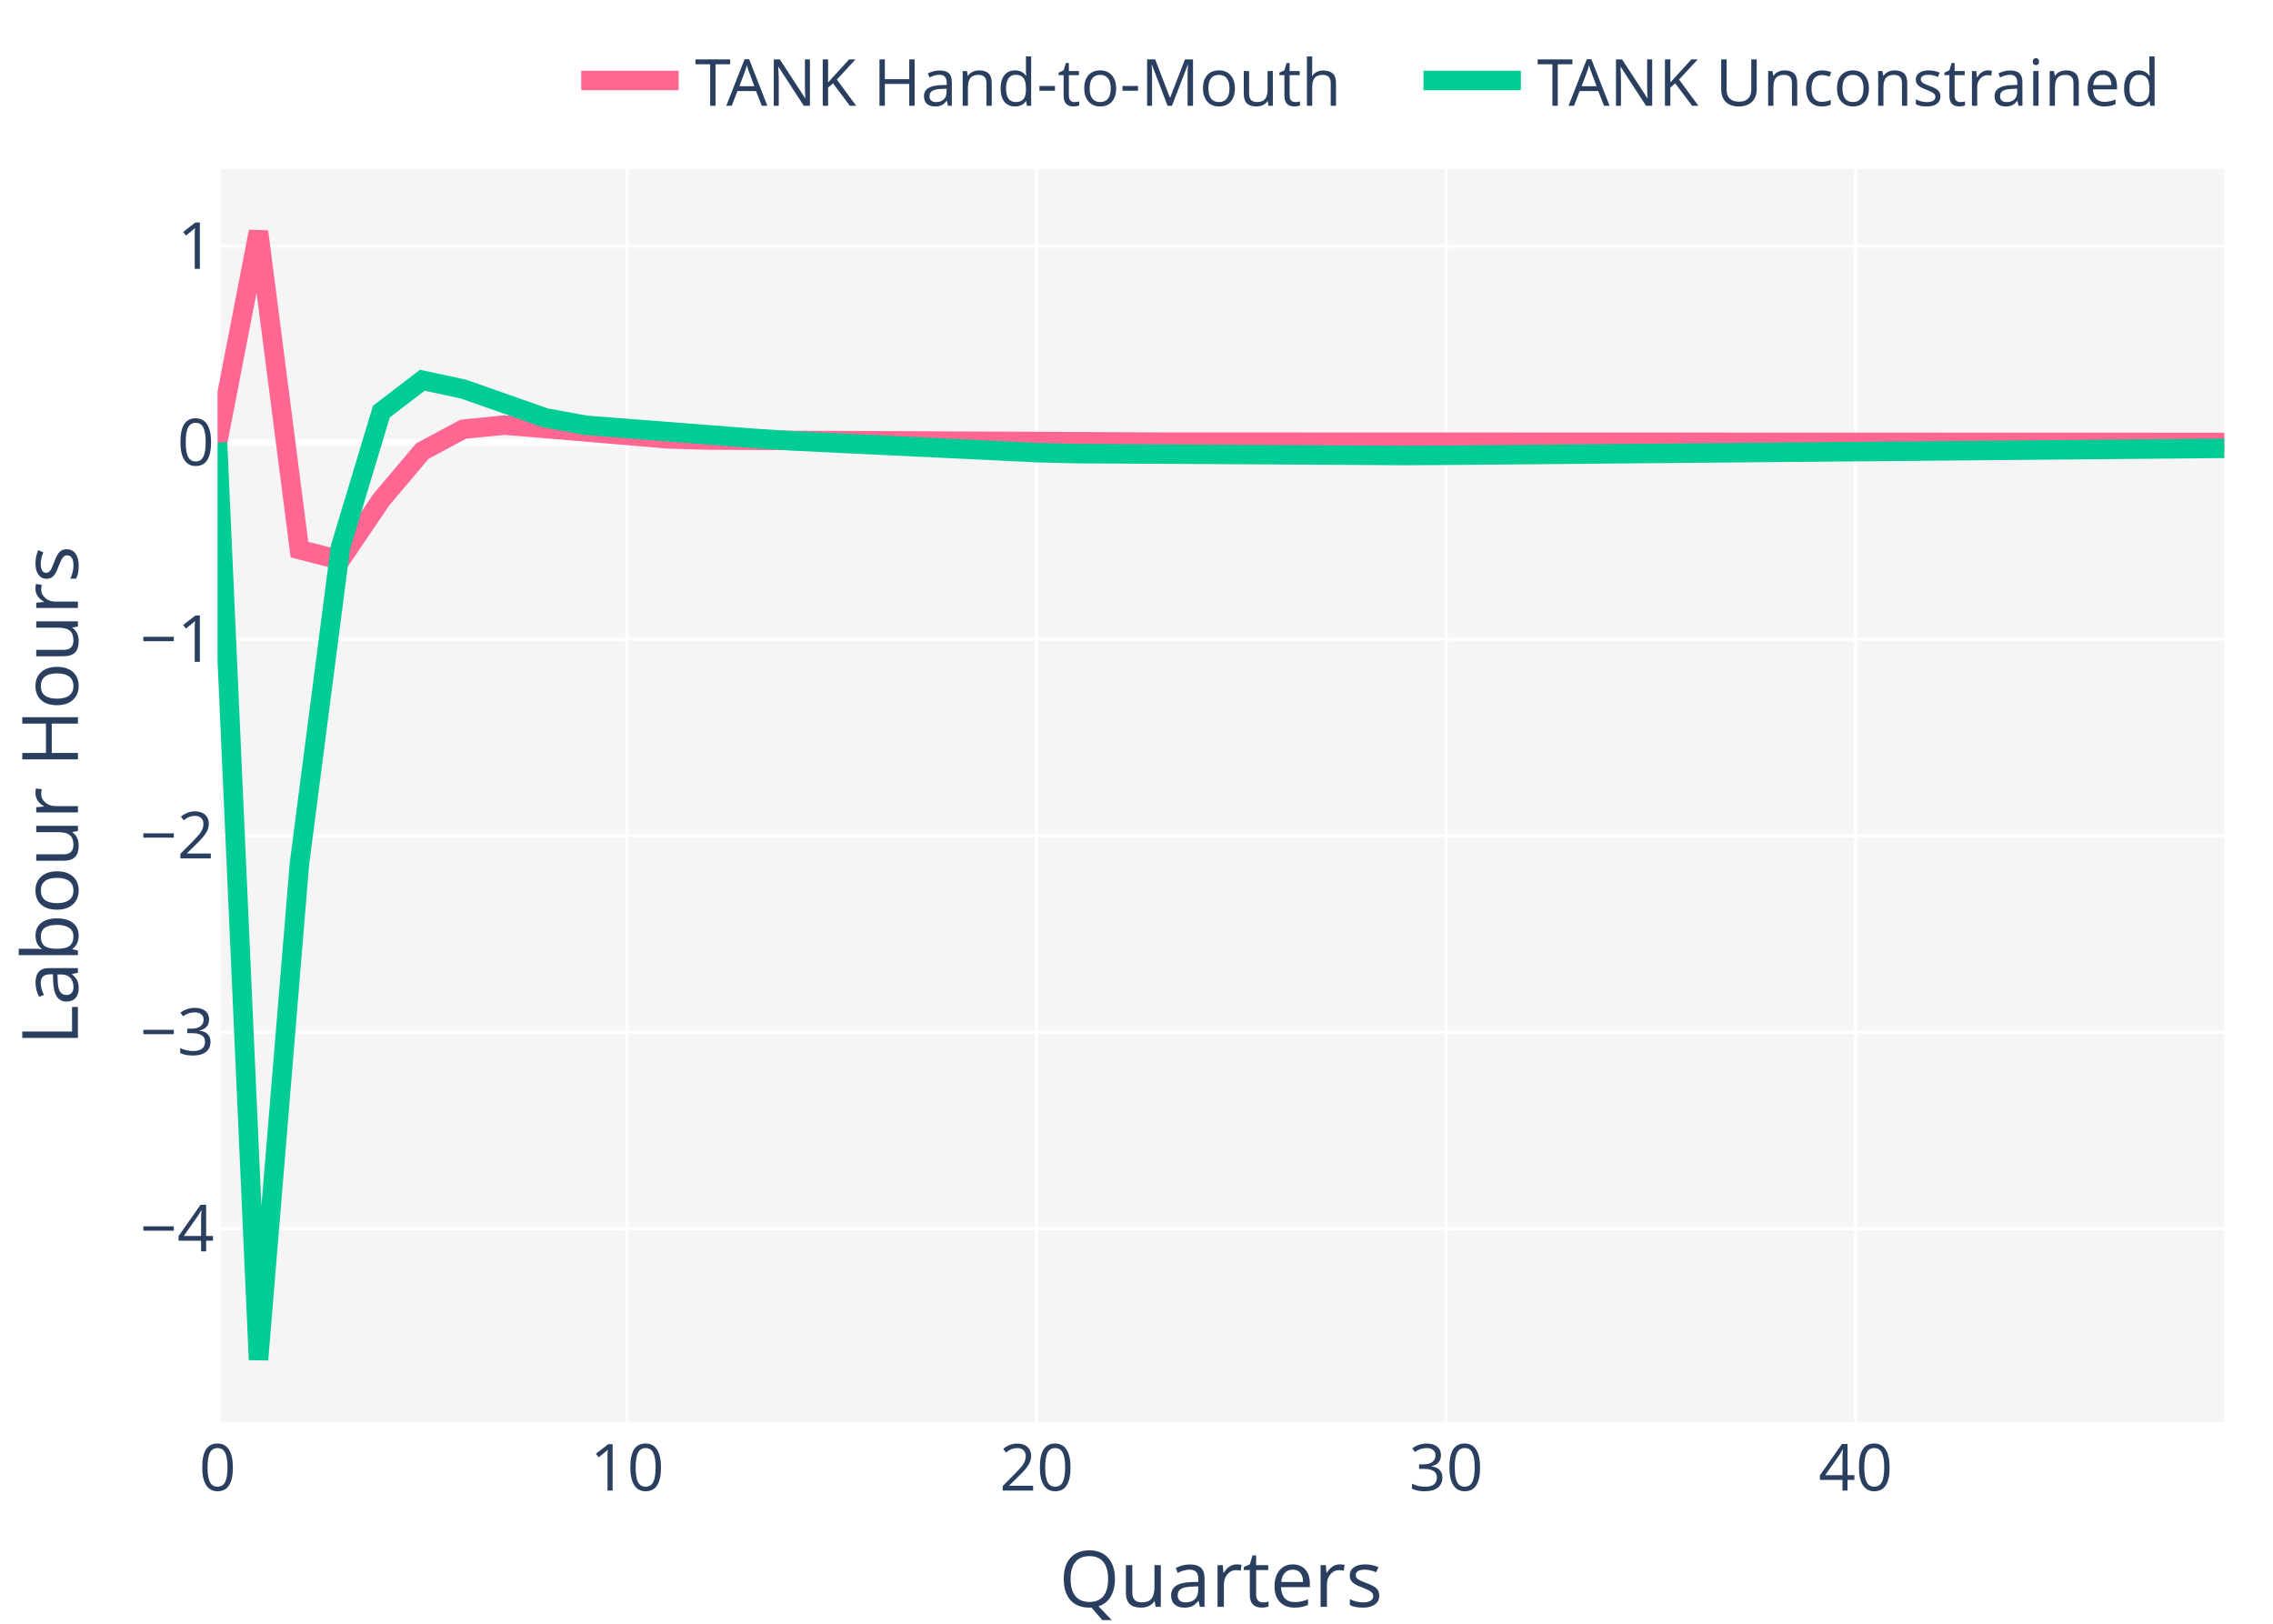
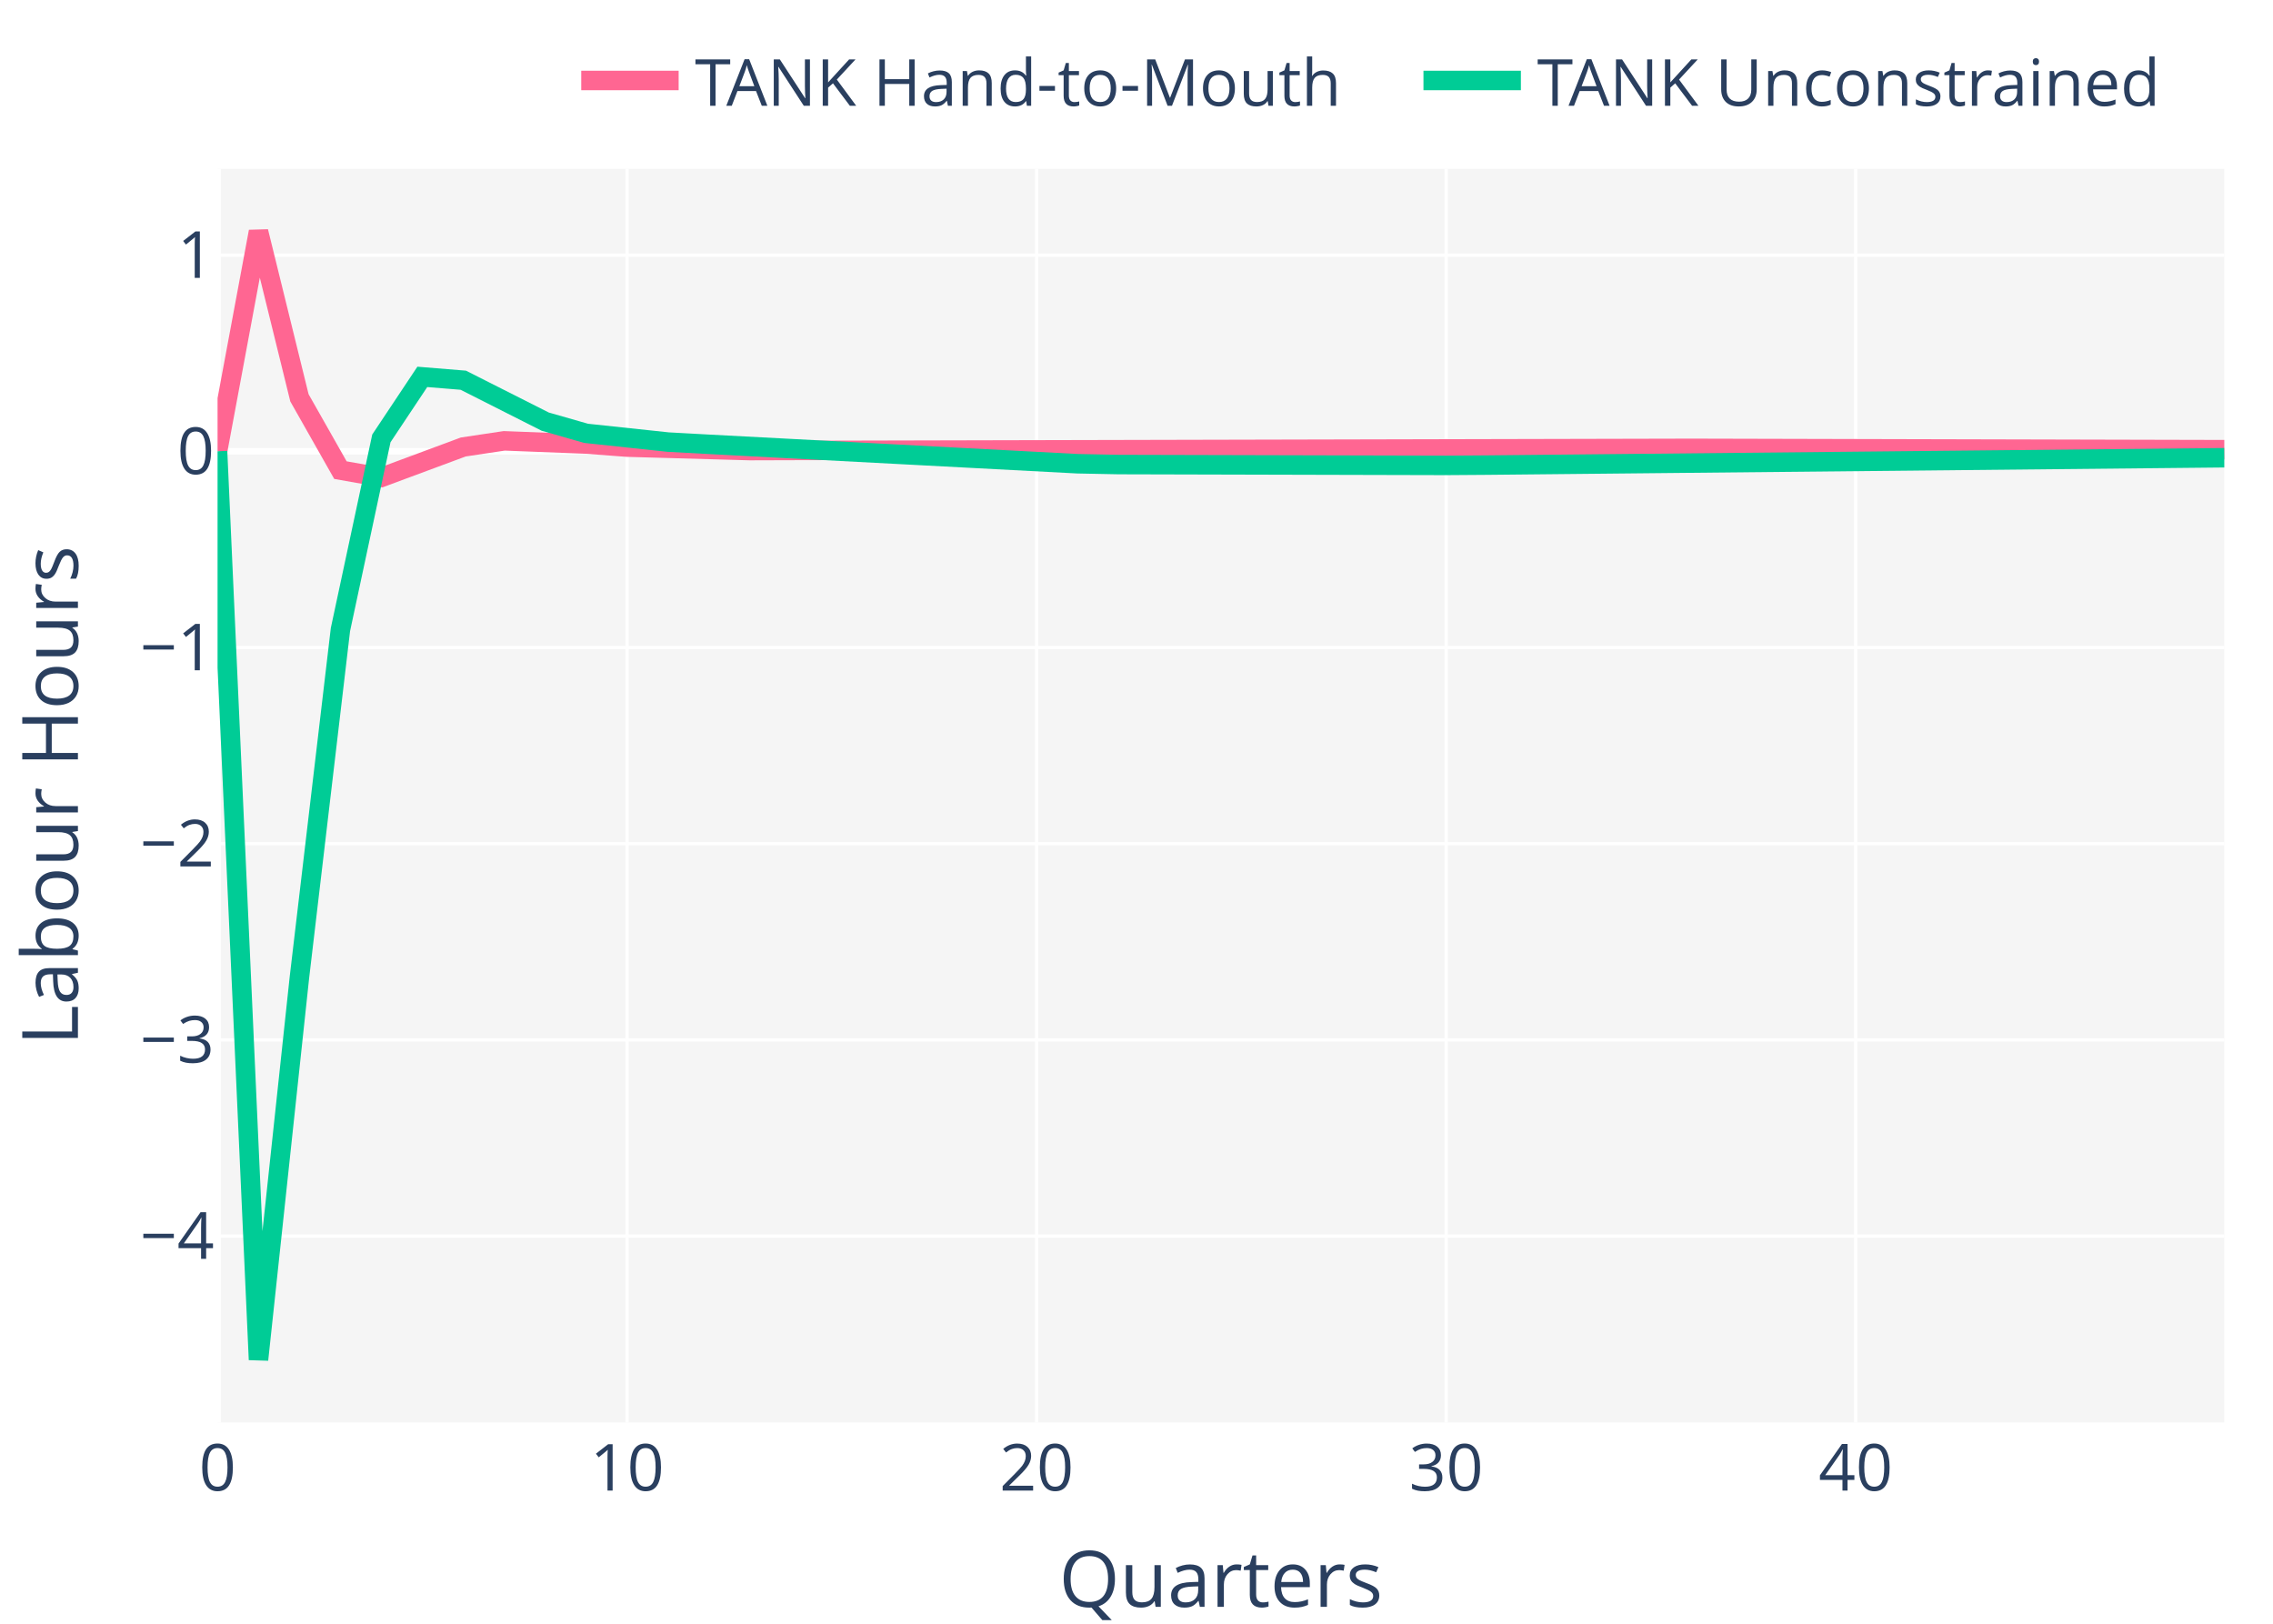
<svg xmlns="http://www.w3.org/2000/svg" class="main-svg" width="700" height="500" style="" viewBox="0 0 700 500">
  <rect x="0" y="0" width="700" height="500" style="fill: rgb(255, 255, 255); fill-opacity: 1;" />
-   <defs id="defs-b4a60c">
+   <defs id="defs-e765af">
    <g class="clips">
-       <clipPath id="clipb4a60cxyplot" class="plotclip">
+       <clipPath id="clipe765afxyplot" class="plotclip">
        <rect width="618" height="386" />
      </clipPath>
-       <clipPath class="axesclip" id="clipb4a60cx">
+       <clipPath class="axesclip" id="clipe765afx">
        <rect x="67" y="0" width="618" height="500" />
      </clipPath>
-       <clipPath class="axesclip" id="clipb4a60cy">
+       <clipPath class="axesclip" id="clipe765afy">
        <rect x="0" y="52" width="700" height="386" />
      </clipPath>
-       <clipPath class="axesclip" id="clipb4a60cxy">
+       <clipPath class="axesclip" id="clipe765afxy">
        <rect x="67" y="52" width="618" height="386" />
      </clipPath>
    </g>
    <g class="gradients" />
    <g class="patterns" />
  </defs>
  <g class="bglayer">
    <rect class="bg" x="67" y="52" width="618" height="386" style="fill: rgb(245, 245, 245); fill-opacity: 1; stroke-width: 0;" />
  </g>
  <g class="layer-below">
    <g class="imagelayer" />
    <g class="shapelayer" />
  </g>
  <g class="cartesianlayer">
    <g class="subplot xy">
      <g class="layer-subplot">
        <g class="shapelayer" />
        <g class="imagelayer" />
      </g>
      <g class="minor-gridlayer">
        <g class="x" />
        <g class="y" />
      </g>
      <g class="gridlayer">
        <g class="x">
          <path class="xgrid crisp" transform="translate(193.12,0)" d="M0,52v386" style="stroke: rgb(255, 255, 255); stroke-opacity: 1; stroke-width: 1px;" />
          <path class="xgrid crisp" transform="translate(319.24,0)" d="M0,52v386" style="stroke: rgb(255, 255, 255); stroke-opacity: 1; stroke-width: 1px;" />
          <path class="xgrid crisp" transform="translate(445.37,0)" d="M0,52v386" style="stroke: rgb(255, 255, 255); stroke-opacity: 1; stroke-width: 1px;" />
          <path class="xgrid crisp" transform="translate(571.49,0)" d="M0,52v386" style="stroke: rgb(255, 255, 255); stroke-opacity: 1; stroke-width: 1px;" />
        </g>
        <g class="y">
-           <path class="ygrid crisp" transform="translate(0,378.34)" d="M67,0h618" style="stroke: rgb(255, 255, 255); stroke-opacity: 1; stroke-width: 1px;" />
-           <path class="ygrid crisp" transform="translate(0,317.83)" d="M67,0h618" style="stroke: rgb(255, 255, 255); stroke-opacity: 1; stroke-width: 1px;" />
-           <path class="ygrid crisp" transform="translate(0,257.32)" d="M67,0h618" style="stroke: rgb(255, 255, 255); stroke-opacity: 1; stroke-width: 1px;" />
-           <path class="ygrid crisp" transform="translate(0,196.81)" d="M67,0h618" style="stroke: rgb(255, 255, 255); stroke-opacity: 1; stroke-width: 1px;" />
-           <path class="ygrid crisp" transform="translate(0,75.79)" d="M67,0h618" style="stroke: rgb(255, 255, 255); stroke-opacity: 1; stroke-width: 1px;" />
+           <path class="ygrid crisp" transform="translate(0,380.63)" d="M67,0h618" style="stroke: rgb(255, 255, 255); stroke-opacity: 1; stroke-width: 1px;" />
+           <path class="ygrid crisp" transform="translate(0,320.21)" d="M67,0h618" style="stroke: rgb(255, 255, 255); stroke-opacity: 1; stroke-width: 1px;" />
+           <path class="ygrid crisp" transform="translate(0,259.8)" d="M67,0h618" style="stroke: rgb(255, 255, 255); stroke-opacity: 1; stroke-width: 1px;" />
+           <path class="ygrid crisp" transform="translate(0,199.39)" d="M67,0h618" style="stroke: rgb(255, 255, 255); stroke-opacity: 1; stroke-width: 1px;" />
+           <path class="ygrid crisp" transform="translate(0,78.56)" d="M67,0h618" style="stroke: rgb(255, 255, 255); stroke-opacity: 1; stroke-width: 1px;" />
        </g>
      </g>
      <g class="zerolinelayer">
        <path class="xzl zl crisp" transform="translate(67,0)" d="M0,52v386" style="stroke: rgb(255, 255, 255); stroke-opacity: 1; stroke-width: 2px;" />
-         <path class="yzl zl crisp" transform="translate(0,136.3)" d="M67,0h618" style="stroke: rgb(255, 255, 255); stroke-opacity: 1; stroke-width: 2px;" />
+         <path class="yzl zl crisp" transform="translate(0,138.97)" d="M67,0h618" style="stroke: rgb(255, 255, 255); stroke-opacity: 1; stroke-width: 2px;" />
      </g>
      <path class="xlines-below" />
      <path class="ylines-below" />
      <g class="overlines-below" />
      <g class="xaxislayer-below" />
      <g class="yaxislayer-below" />
      <g class="overaxes-below" />
-       <g class="plot" transform="translate(67,52)" clip-path="url(#clipb4a60cxyplot)">
+       <g class="plot" transform="translate(67,52)" clip-path="url(#clipe765afxyplot)">
        <g class="scatterlayer mlayer">
-           <g class="trace scatter trace862b8b" style="stroke-miterlimit: 2; opacity: 1;">
+           <g class="trace scatter trace1fadd6" style="stroke-miterlimit: 2; opacity: 1;">
            <g class="fills" />
            <g class="errorbars" />
            <g class="lines">
-               <path class="js-line" d="M0,84.3L12.61,19.3L25.22,117.24L37.84,120.47L50.45,101.85L63.06,86.92L75.67,80.16L88.29,78.9L100.9,79.94L138.73,83.15L151.35,83.5L290.08,84.14L302.69,84.15L618,84.24" style="vector-effect: non-scaling-stroke; fill: none; stroke: rgb(255, 102, 146); stroke-opacity: 1; stroke-width: 6px; opacity: 1;" />
+               <path class="js-line" d="M0,86.97L12.61,19.3L25.22,70.51L37.84,92.77L50.45,95L75.67,85.64L88.29,83.75L113.51,84.73L126.12,85.68L163.96,86.75L176.57,86.71L454.04,86.07L466.65,86.1L618,86.47" style="vector-effect: non-scaling-stroke; fill: none; stroke: rgb(255, 102, 146); stroke-opacity: 1; stroke-width: 6px; opacity: 1;" />
            </g>
            <g class="points" />
            <g class="text" />
          </g>
-           <g class="trace scatter trace3bd7b9" style="stroke-miterlimit: 2; opacity: 1;">
+           <g class="trace scatter traced55243" style="stroke-miterlimit: 2; opacity: 1;">
            <g class="fills" />
            <g class="errorbars" />
            <g class="lines">
-               <path class="js-line" d="M0,84.3L12.61,366.7L25.22,213.94L37.84,116.58L50.45,74.74L63.06,65.09L75.67,67.8L100.9,76.66L113.51,78.97L163.96,82.89L176.57,83.74L252.24,87.37L264.86,87.68L365.76,88.26L378.37,88.19L618,86.05" style="vector-effect: non-scaling-stroke; fill: none; stroke: rgb(0, 204, 150); stroke-opacity: 1; stroke-width: 6px; opacity: 1;" />
+               <path class="js-line" d="M0,86.97L12.61,366.7L25.22,248.89L37.84,141.88L50.45,82.99L63.06,64.05L75.67,65.08L100.9,77.83L113.51,81.44L138.73,84.13L151.35,84.82L264.86,90.8L277.47,91.05L378.37,91.31L390.98,91.22L618,88.95" style="vector-effect: non-scaling-stroke; fill: none; stroke: rgb(0, 204, 150); stroke-opacity: 1; stroke-width: 6px; opacity: 1;" />
            </g>
            <g class="points" />
            <g class="text" />
          </g>
        </g>
      </g>
      <g class="overplot" />
      <path class="xlines-above crisp" d="M0,0" style="fill: none;" />
      <path class="ylines-above crisp" d="M0,0" style="fill: none;" />
      <g class="overlines-above" />
      <g class="xaxislayer-above">
        <g class="xtick">
          <text text-anchor="middle" x="0" y="459" transform="translate(67,0)" style="font-family: 'Open Sans', verdana, arial, sans-serif; font-size: 20px; fill: rgb(42, 63, 95); fill-opacity: 1; white-space: pre; opacity: 1;">0</text>
        </g>
        <g class="xtick">
          <text text-anchor="middle" x="0" y="459" style="font-family: 'Open Sans', verdana, arial, sans-serif; font-size: 20px; fill: rgb(42, 63, 95); fill-opacity: 1; white-space: pre; opacity: 1;" transform="translate(193.12,0)">10</text>
        </g>
        <g class="xtick">
          <text text-anchor="middle" x="0" y="459" style="font-family: 'Open Sans', verdana, arial, sans-serif; font-size: 20px; fill: rgb(42, 63, 95); fill-opacity: 1; white-space: pre; opacity: 1;" transform="translate(319.24,0)">20</text>
        </g>
        <g class="xtick">
          <text text-anchor="middle" x="0" y="459" style="font-family: 'Open Sans', verdana, arial, sans-serif; font-size: 20px; fill: rgb(42, 63, 95); fill-opacity: 1; white-space: pre; opacity: 1;" transform="translate(445.37,0)">30</text>
        </g>
        <g class="xtick">
          <text text-anchor="middle" x="0" y="459" style="font-family: 'Open Sans', verdana, arial, sans-serif; font-size: 20px; fill: rgb(42, 63, 95); fill-opacity: 1; white-space: pre; opacity: 1;" transform="translate(571.49,0)">40</text>
        </g>
      </g>
      <g class="yaxislayer-above">
        <g class="ytick">
-           <text text-anchor="end" x="66" y="7" transform="translate(0,378.34)" style="font-family: 'Open Sans', verdana, arial, sans-serif; font-size: 20px; fill: rgb(42, 63, 95); fill-opacity: 1; white-space: pre; opacity: 1;">−4</text>
+           <text text-anchor="end" x="66" y="7" transform="translate(0,380.63)" style="font-family: 'Open Sans', verdana, arial, sans-serif; font-size: 20px; fill: rgb(42, 63, 95); fill-opacity: 1; white-space: pre; opacity: 1;">−4</text>
        </g>
        <g class="ytick">
-           <text text-anchor="end" x="66" y="7" style="font-family: 'Open Sans', verdana, arial, sans-serif; font-size: 20px; fill: rgb(42, 63, 95); fill-opacity: 1; white-space: pre; opacity: 1;" transform="translate(0,317.83)">−3</text>
+           <text text-anchor="end" x="66" y="7" style="font-family: 'Open Sans', verdana, arial, sans-serif; font-size: 20px; fill: rgb(42, 63, 95); fill-opacity: 1; white-space: pre; opacity: 1;" transform="translate(0,320.21)">−3</text>
        </g>
        <g class="ytick">
-           <text text-anchor="end" x="66" y="7" style="font-family: 'Open Sans', verdana, arial, sans-serif; font-size: 20px; fill: rgb(42, 63, 95); fill-opacity: 1; white-space: pre; opacity: 1;" transform="translate(0,257.32)">−2</text>
+           <text text-anchor="end" x="66" y="7" style="font-family: 'Open Sans', verdana, arial, sans-serif; font-size: 20px; fill: rgb(42, 63, 95); fill-opacity: 1; white-space: pre; opacity: 1;" transform="translate(0,259.8)">−2</text>
        </g>
        <g class="ytick">
-           <text text-anchor="end" x="66" y="7" style="font-family: 'Open Sans', verdana, arial, sans-serif; font-size: 20px; fill: rgb(42, 63, 95); fill-opacity: 1; white-space: pre; opacity: 1;" transform="translate(0,196.81)">−1</text>
+           <text text-anchor="end" x="66" y="7" style="font-family: 'Open Sans', verdana, arial, sans-serif; font-size: 20px; fill: rgb(42, 63, 95); fill-opacity: 1; white-space: pre; opacity: 1;" transform="translate(0,199.39)">−1</text>
        </g>
        <g class="ytick">
-           <text text-anchor="end" x="66" y="7" style="font-family: 'Open Sans', verdana, arial, sans-serif; font-size: 20px; fill: rgb(42, 63, 95); fill-opacity: 1; white-space: pre; opacity: 1;" transform="translate(0,136.3)">0</text>
+           <text text-anchor="end" x="66" y="7" style="font-family: 'Open Sans', verdana, arial, sans-serif; font-size: 20px; fill: rgb(42, 63, 95); fill-opacity: 1; white-space: pre; opacity: 1;" transform="translate(0,138.97)">0</text>
        </g>
        <g class="ytick">
-           <text text-anchor="end" x="66" y="7" style="font-family: 'Open Sans', verdana, arial, sans-serif; font-size: 20px; fill: rgb(42, 63, 95); fill-opacity: 1; white-space: pre; opacity: 1;" transform="translate(0,75.79)">1</text>
+           <text text-anchor="end" x="66" y="7" style="font-family: 'Open Sans', verdana, arial, sans-serif; font-size: 20px; fill: rgb(42, 63, 95); fill-opacity: 1; white-space: pre; opacity: 1;" transform="translate(0,78.56)">1</text>
        </g>
      </g>
      <g class="overaxes-above" />
    </g>
  </g>
  <g class="polarlayer" />
  <g class="smithlayer" />
  <g class="ternarylayer" />
  <g class="geolayer" />
  <g class="funnelarealayer" />
  <g class="pielayer" />
  <g class="iciclelayer" />
  <g class="treemaplayer" />
  <g class="sunburstlayer" />
  <g class="glimages" />
-   <defs id="topdefs-b4a60c">
+   <defs id="topdefs-e765af">
    <g class="clips" />
-     <clipPath id="legendb4a60c">
+     <clipPath id="legende765af">
      <rect width="511" height="39" x="0" y="0" />
    </clipPath>
  </defs>
  <g class="layer-above">
    <g class="imagelayer" />
    <g class="shapelayer" />
  </g>
  <g class="infolayer">
    <g class="legend" pointer-events="all" transform="translate(174,5.28)">
      <rect class="bg" shape-rendering="crispEdges" width="511" height="39" x="0" y="0" style="stroke: rgb(68, 68, 68); stroke-opacity: 1; fill: rgb(255, 255, 255); fill-opacity: 1; stroke-width: 0px;" />
-       <g class="scrollbox" transform="" clip-path="url(#legendb4a60c)">
+       <g class="scrollbox" transform="" clip-path="url(#legende765af)">
        <g class="groups" transform="">
          <g class="traces" transform="translate(0,19.5)" style="opacity: 1;">
            <text class="legendtext" text-anchor="start" x="40" y="7.8" style="font-family: 'Open Sans', verdana, arial, sans-serif; font-size: 20px; fill: rgb(42, 63, 95); fill-opacity: 1; white-space: pre;">TANK Hand-to-Mouth</text>
            <g class="layers" style="opacity: 1;">
              <g class="legendfill" />
              <g class="legendlines">
                <path class="js-line" d="M5,0h30" style="fill: none; stroke: rgb(255, 102, 146); stroke-opacity: 1; stroke-width: 6px;" />
              </g>
              <g class="legendsymbols">
                <g class="legendpoints" />
              </g>
            </g>
            <rect class="legendtoggle" x="0" y="-14.5" width="256.875" height="29" style="fill: rgb(0, 0, 0); fill-opacity: 0;" />
          </g>
        </g>
        <g class="groups" transform="translate(259.375,0)">
          <g class="traces" transform="translate(0,19.5)" style="opacity: 1;">
            <text class="legendtext" text-anchor="start" x="40" y="7.8" style="font-family: 'Open Sans', verdana, arial, sans-serif; font-size: 20px; fill: rgb(42, 63, 95); fill-opacity: 1; white-space: pre;">TANK Unconstrained</text>
            <g class="layers" style="opacity: 1;">
              <g class="legendfill" />
              <g class="legendlines">
                <path class="js-line" d="M5,0h30" style="fill: none; stroke: rgb(0, 204, 150); stroke-opacity: 1; stroke-width: 6px;" />
              </g>
              <g class="legendsymbols">
                <g class="legendpoints" />
              </g>
            </g>
            <rect class="legendtoggle" x="0" y="-14.5" width="248.234" height="29" style="fill: rgb(0, 0, 0); fill-opacity: 0;" />
          </g>
        </g>
      </g>
      <rect class="scrollbar" rx="20" ry="3" width="0" height="0" x="0" y="0" style="fill: rgb(128, 139, 164); fill-opacity: 1;" />
    </g>
    <g class="g-gtitle" />
    <g class="g-xtitle">
      <text class="xtitle" x="376" y="494.8" text-anchor="middle" style="font-family: 'Open Sans', verdana, arial, sans-serif; font-size: 24px; fill: rgb(42, 63, 95); opacity: 1; font-weight: normal; white-space: pre;">Quarters</text>
    </g>
    <g class="g-ytitle" transform="translate(18.89355,0)">
      <text class="ytitle" transform="rotate(-90,5.10625,245)" x="5.106" y="245" text-anchor="middle" style="font-family: 'Open Sans', verdana, arial, sans-serif; font-size: 24px; fill: rgb(42, 63, 95); opacity: 1; font-weight: normal; white-space: pre;">Labour Hours</text>
    </g>
  </g>
</svg>
